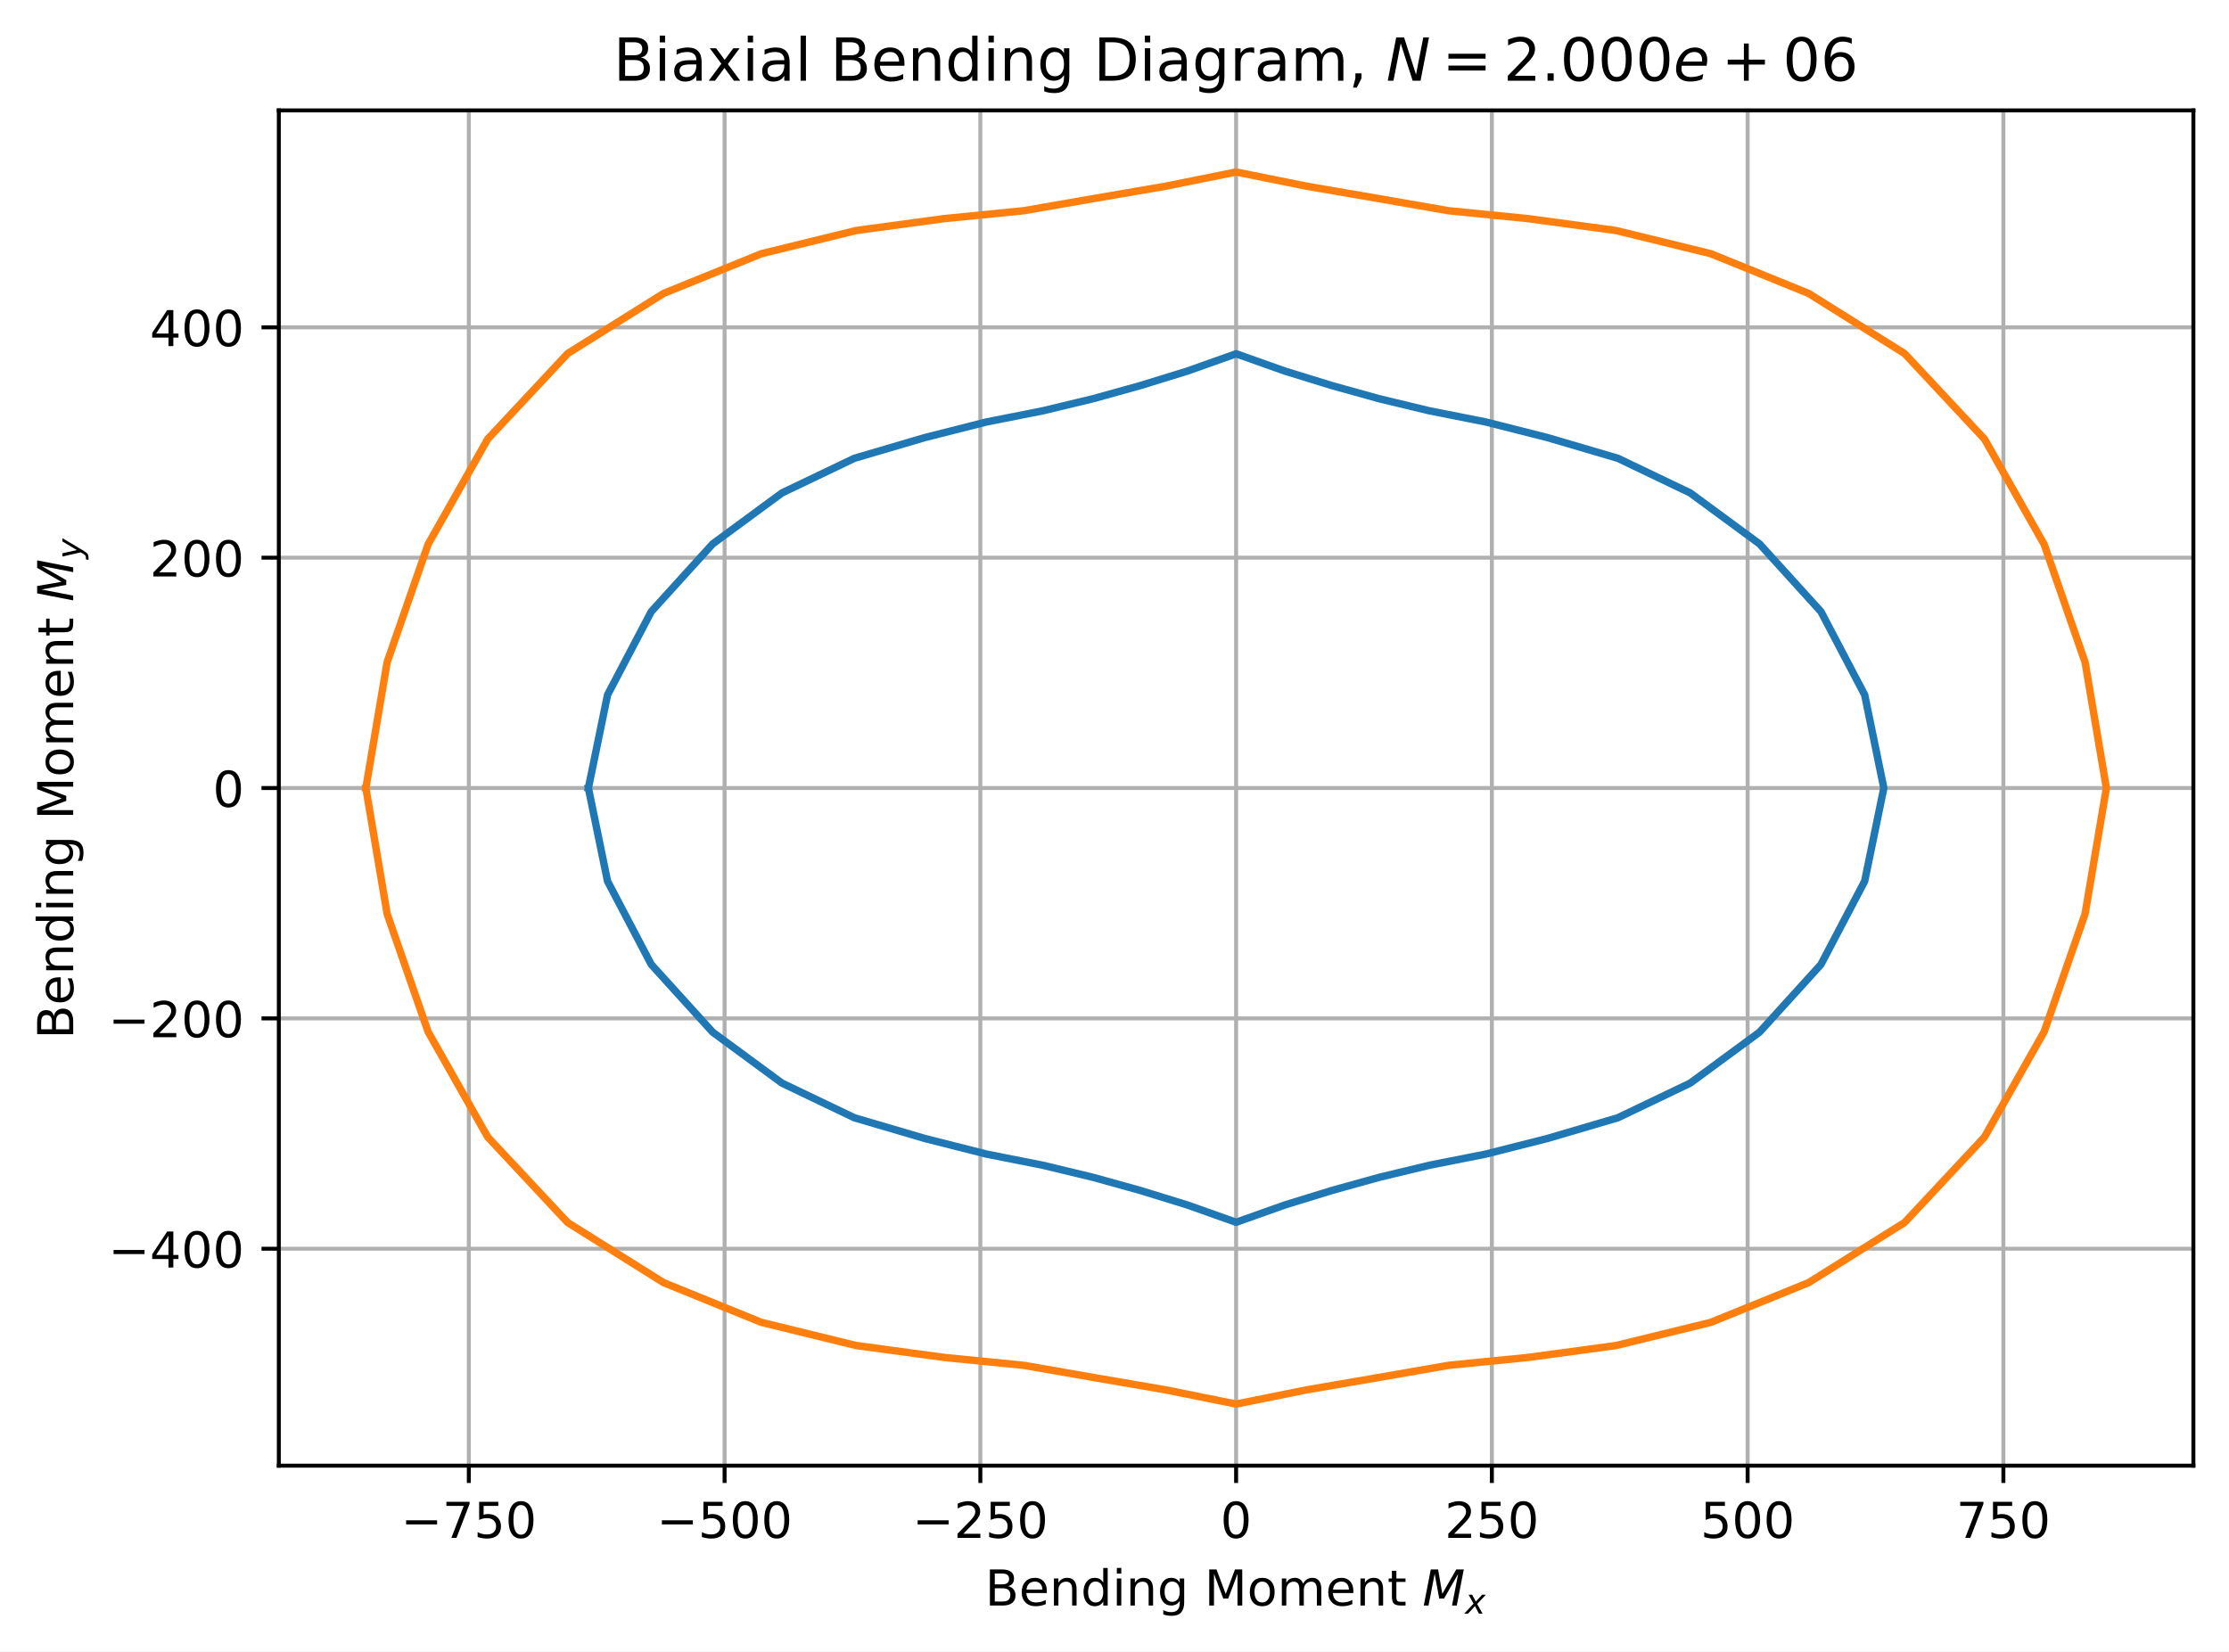
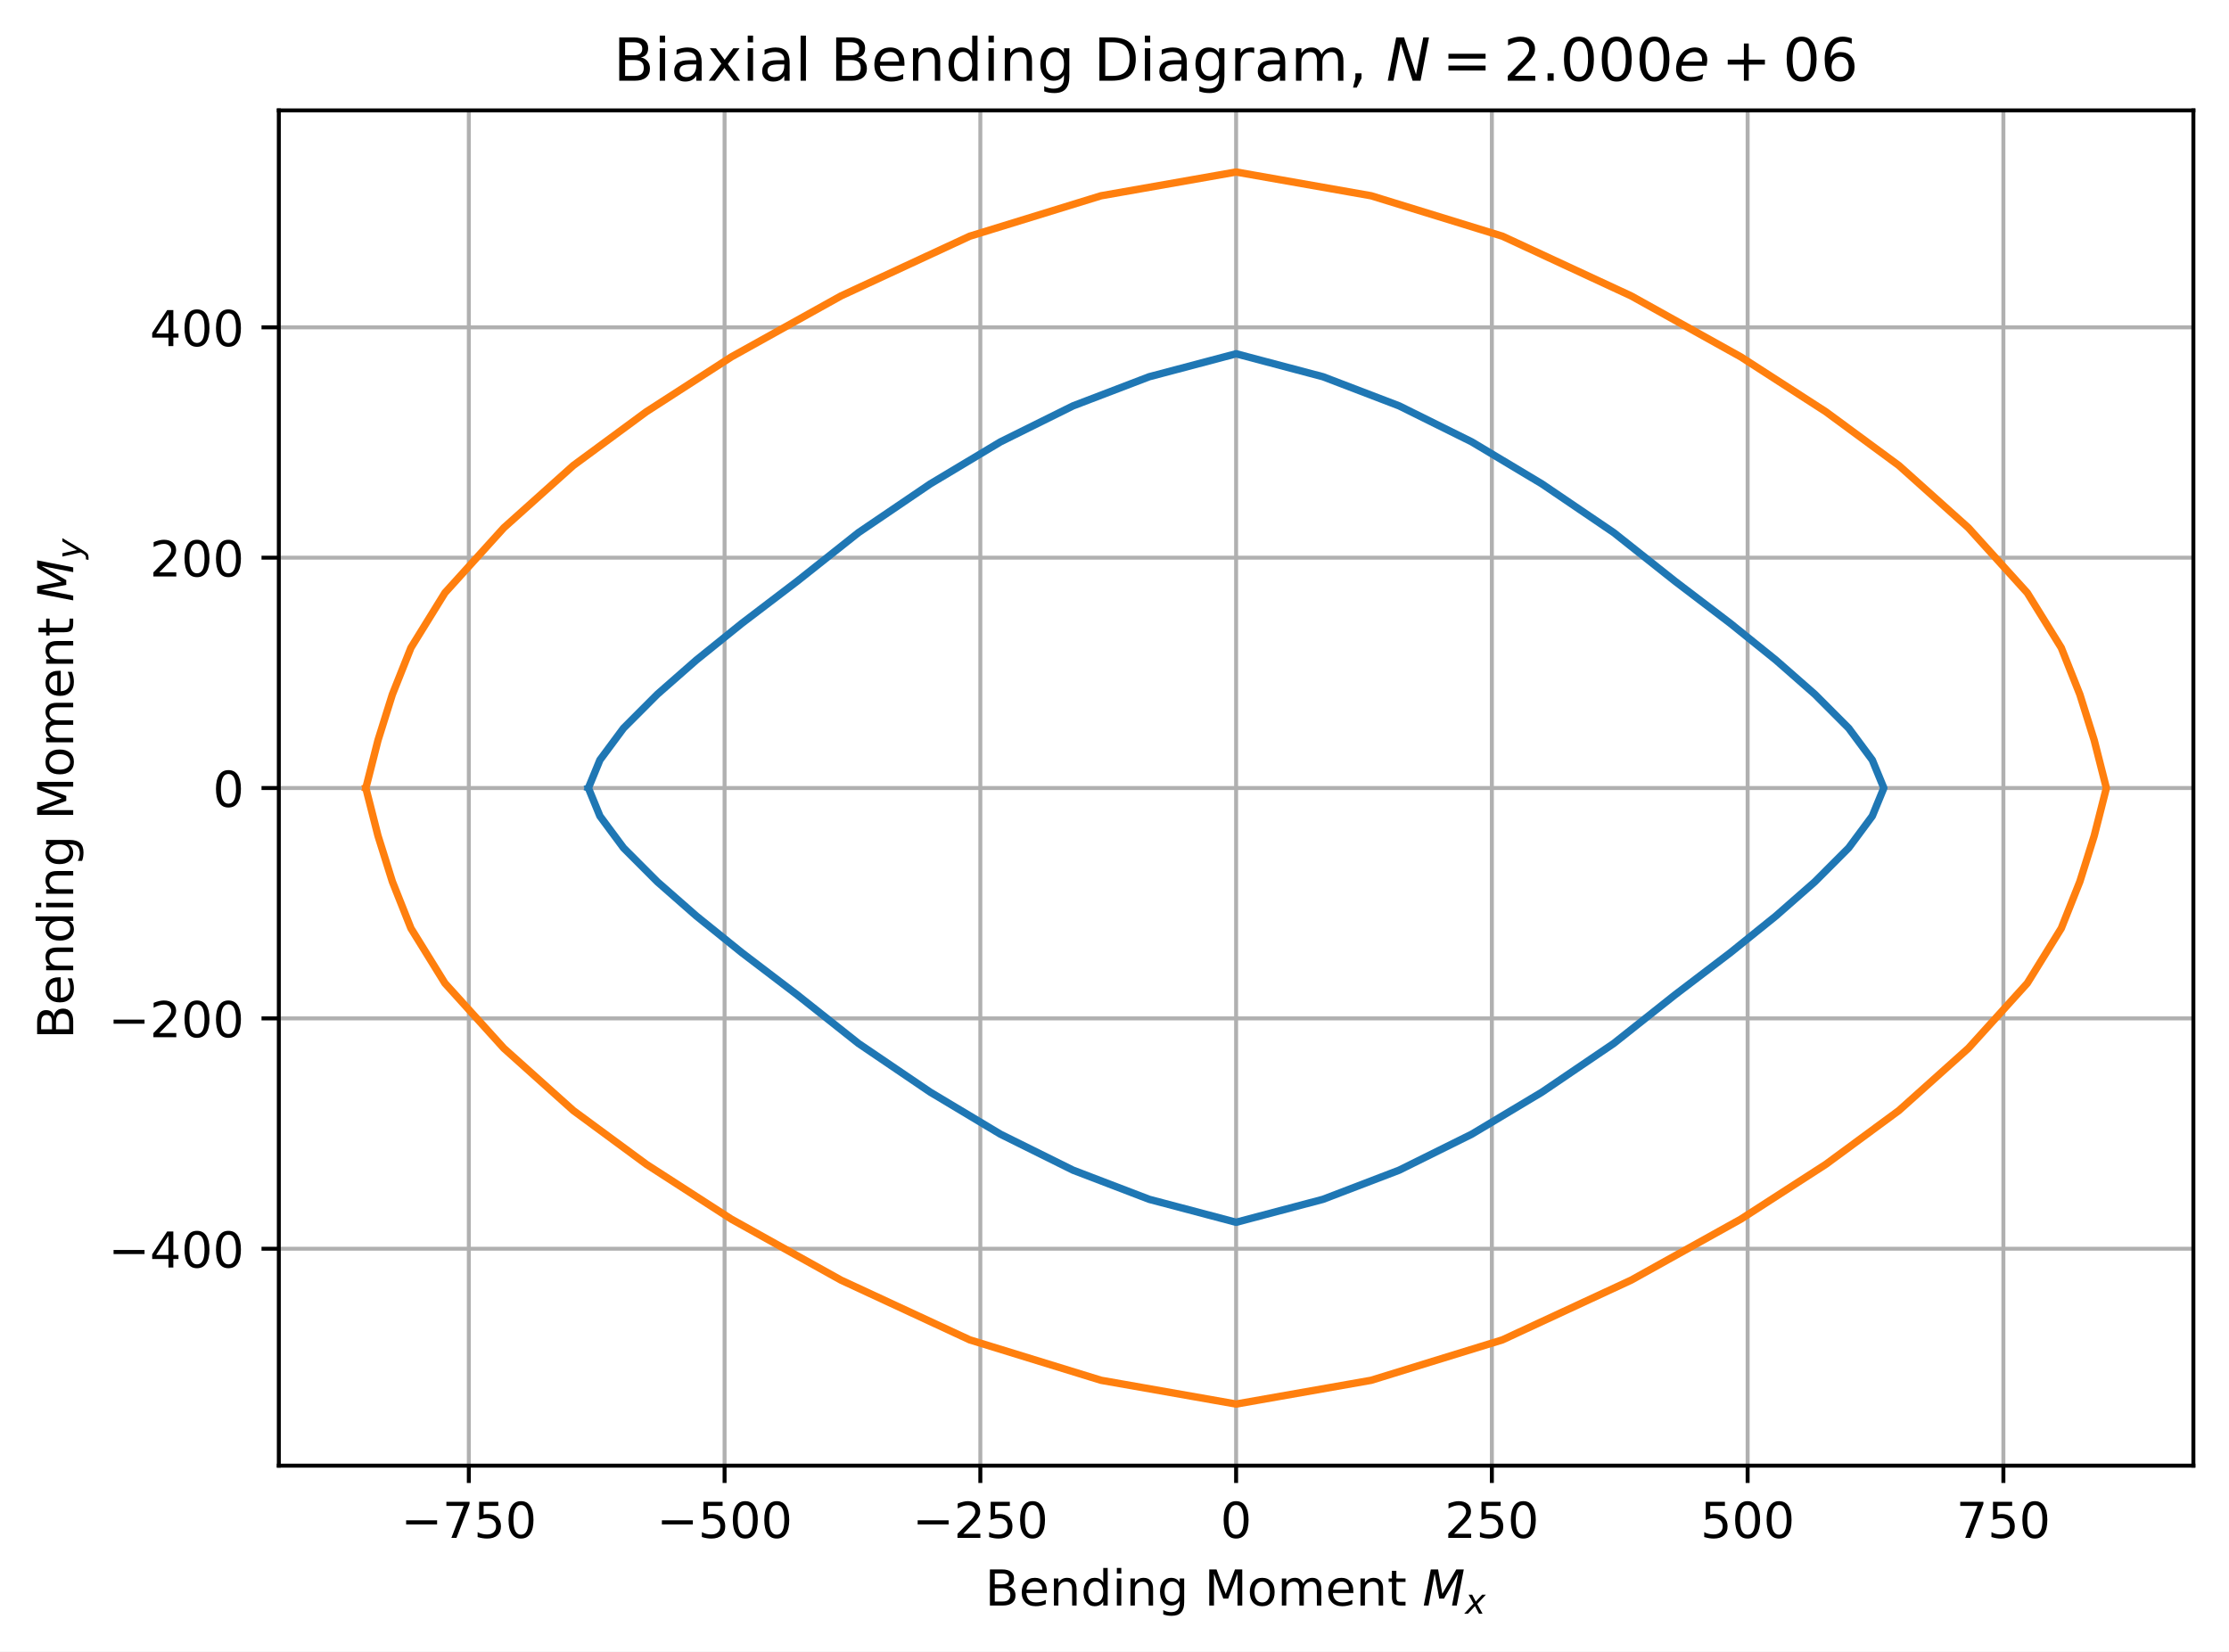
<svg xmlns="http://www.w3.org/2000/svg" xmlns:xlink="http://www.w3.org/1999/xlink" width="450.611pt" height="333.898pt" viewBox="0 0 450.611 333.898" version="1.1">
  <defs>
    <style type="text/css">*{stroke-linejoin: round; stroke-linecap: butt}</style>
  </defs>
  <g id="figure_1">
    <g id="patch_1">
      <path d="M 0 333.898  L 450.611 333.898  L 450.611 0  L 0 0  z " style="fill: #ffffff" />
    </g>
    <g id="axes_1">
      <g id="patch_2">
        <path d="M 56.367 296.32  L 443.411 296.32  L 443.411 22.32  L 56.367 22.32  z " style="fill: #ffffff" />
      </g>
      <g id="matplotlib.axis_1">
        <g id="xtick_1">
          <g id="line2d_1">
-             <path d="M 94.776 296.32  L 94.776 22.32  " clip-path="url(#p27b9309176)" style="fill: none; stroke: #b0b0b0; stroke-width: 0.8; stroke-linecap: square" />
+             <path d="M 94.776 296.32  L 94.776 22.32  " clip-path="url(#p3b7aed29aa)" style="fill: none; stroke: #b0b0b0; stroke-width: 0.8; stroke-linecap: square" />
          </g>
          <g id="line2d_2">
            <defs>
-               <path id="m9b955caa66" d="M 0 0  L 0 3.5  " style="stroke: #000000; stroke-width: 0.8" />
+               <path id="mdea1e6c29f" d="M 0 0  L 0 3.5  " style="stroke: #000000; stroke-width: 0.8" />
            </defs>
            <g>
-               <use xlink:href="#m9b955caa66" x="94.776" y="296.32" style="stroke: #000000; stroke-width: 0.8" />
+               <use xlink:href="#mdea1e6c29f" x="94.776" y="296.32" style="stroke: #000000; stroke-width: 0.8" />
            </g>
          </g>
          <g id="text_1">
            <g transform="translate(81.04254 310.9184)scale(0.1 -0.1)">
              <defs>
                <path id="DejaVuSans-2212" d="M 678 2272  L 4684 2272  L 4684 1741  L 678 1741  L 678 2272  z " transform="scale(0.015625)" />
                <path id="DejaVuSans-37" d="M 525 4666  L 3525 4666  L 3525 4397  L 1831 0  L 1172 0  L 2766 4134  L 525 4134  L 525 4666  z " transform="scale(0.015625)" />
                <path id="DejaVuSans-35" d="M 691 4666  L 3169 4666  L 3169 4134  L 1269 4134  L 1269 2991  Q 1406 3038 1543 3061  Q 1681 3084 1819 3084  Q 2600 3084 3056 2656  Q 3513 2228 3513 1497  Q 3513 744 3044 326  Q 2575 -91 1722 -91  Q 1428 -91 1123 -41  Q 819 9 494 109  L 494 744  Q 775 591 1075 516  Q 1375 441 1709 441  Q 2250 441 2565 725  Q 2881 1009 2881 1497  Q 2881 1984 2565 2268  Q 2250 2553 1709 2553  Q 1456 2553 1204 2497  Q 953 2441 691 2322  L 691 4666  z " transform="scale(0.015625)" />
                <path id="DejaVuSans-30" d="M 2034 4250  Q 1547 4250 1301 3770  Q 1056 3291 1056 2328  Q 1056 1369 1301 889  Q 1547 409 2034 409  Q 2525 409 2770 889  Q 3016 1369 3016 2328  Q 3016 3291 2770 3770  Q 2525 4250 2034 4250  z M 2034 4750  Q 2819 4750 3233 4129  Q 3647 3509 3647 2328  Q 3647 1150 3233 529  Q 2819 -91 2034 -91  Q 1250 -91 836 529  Q 422 1150 422 2328  Q 422 3509 836 4129  Q 1250 4750 2034 4750  z " transform="scale(0.015625)" />
              </defs>
              <use xlink:href="#DejaVuSans-2212" />
              <use xlink:href="#DejaVuSans-37" x="83.789" />
              <use xlink:href="#DejaVuSans-35" x="147.412" />
              <use xlink:href="#DejaVuSans-30" x="211.035" />
            </g>
          </g>
        </g>
        <g id="xtick_2">
          <g id="line2d_3">
-             <path d="M 146.48 296.32  L 146.48 22.32  " clip-path="url(#p27b9309176)" style="fill: none; stroke: #b0b0b0; stroke-width: 0.8; stroke-linecap: square" />
+             <path d="M 146.48 296.32  L 146.48 22.32  " clip-path="url(#p3b7aed29aa)" style="fill: none; stroke: #b0b0b0; stroke-width: 0.8; stroke-linecap: square" />
          </g>
          <g id="line2d_4">
            <g>
-               <use xlink:href="#m9b955caa66" x="146.48" y="296.32" style="stroke: #000000; stroke-width: 0.8" />
+               <use xlink:href="#mdea1e6c29f" x="146.48" y="296.32" style="stroke: #000000; stroke-width: 0.8" />
            </g>
          </g>
          <g id="text_2">
            <g transform="translate(132.7468 310.9184)scale(0.1 -0.1)">
              <use xlink:href="#DejaVuSans-2212" />
              <use xlink:href="#DejaVuSans-35" x="83.789" />
              <use xlink:href="#DejaVuSans-30" x="147.412" />
              <use xlink:href="#DejaVuSans-30" x="211.035" />
            </g>
          </g>
        </g>
        <g id="xtick_3">
          <g id="line2d_5">
-             <path d="M 198.185 296.32  L 198.185 22.32  " clip-path="url(#p27b9309176)" style="fill: none; stroke: #b0b0b0; stroke-width: 0.8; stroke-linecap: square" />
+             <path d="M 198.185 296.32  L 198.185 22.32  " clip-path="url(#p3b7aed29aa)" style="fill: none; stroke: #b0b0b0; stroke-width: 0.8; stroke-linecap: square" />
          </g>
          <g id="line2d_6">
            <g>
-               <use xlink:href="#m9b955caa66" x="198.185" y="296.32" style="stroke: #000000; stroke-width: 0.8" />
+               <use xlink:href="#mdea1e6c29f" x="198.185" y="296.32" style="stroke: #000000; stroke-width: 0.8" />
            </g>
          </g>
          <g id="text_3">
            <g transform="translate(184.4512 310.9184)scale(0.1 -0.1)">
              <defs>
                <path id="DejaVuSans-32" d="M 1228 531  L 3431 531  L 3431 0  L 469 0  L 469 531  Q 828 903 1448 1529  Q 2069 2156 2228 2338  Q 2531 2678 2651 2914  Q 2772 3150 2772 3378  Q 2772 3750 2511 3984  Q 2250 4219 1831 4219  Q 1534 4219 1204 4116  Q 875 4013 500 3803  L 500 4441  Q 881 4594 1212 4672  Q 1544 4750 1819 4750  Q 2544 4750 2975 4387  Q 3406 4025 3406 3419  Q 3406 3131 3298 2873  Q 3191 2616 2906 2266  Q 2828 2175 2409 1742  Q 1991 1309 1228 531  z " transform="scale(0.015625)" />
              </defs>
              <use xlink:href="#DejaVuSans-2212" />
              <use xlink:href="#DejaVuSans-32" x="83.789" />
              <use xlink:href="#DejaVuSans-35" x="147.412" />
              <use xlink:href="#DejaVuSans-30" x="211.035" />
            </g>
          </g>
        </g>
        <g id="xtick_4">
          <g id="line2d_7">
-             <path d="M 249.889 296.32  L 249.889 22.32  " clip-path="url(#p27b9309176)" style="fill: none; stroke: #b0b0b0; stroke-width: 0.8; stroke-linecap: square" />
+             <path d="M 249.889 296.32  L 249.889 22.32  " clip-path="url(#p3b7aed29aa)" style="fill: none; stroke: #b0b0b0; stroke-width: 0.8; stroke-linecap: square" />
          </g>
          <g id="line2d_8">
            <g>
-               <use xlink:href="#m9b955caa66" x="249.889" y="296.32" style="stroke: #000000; stroke-width: 0.8" />
+               <use xlink:href="#mdea1e6c29f" x="249.889" y="296.32" style="stroke: #000000; stroke-width: 0.8" />
            </g>
          </g>
          <g id="text_4">
            <g transform="translate(246.7078 310.9184)scale(0.1 -0.1)">
              <use xlink:href="#DejaVuSans-30" />
            </g>
          </g>
        </g>
        <g id="xtick_5">
          <g id="line2d_9">
-             <path d="M 301.593 296.32  L 301.593 22.32  " clip-path="url(#p27b9309176)" style="fill: none; stroke: #b0b0b0; stroke-width: 0.8; stroke-linecap: square" />
+             <path d="M 301.593 296.32  L 301.593 22.32  " clip-path="url(#p3b7aed29aa)" style="fill: none; stroke: #b0b0b0; stroke-width: 0.8; stroke-linecap: square" />
          </g>
          <g id="line2d_10">
            <g>
-               <use xlink:href="#m9b955caa66" x="301.593" y="296.32" style="stroke: #000000; stroke-width: 0.8" />
+               <use xlink:href="#mdea1e6c29f" x="301.593" y="296.32" style="stroke: #000000; stroke-width: 0.8" />
            </g>
          </g>
          <g id="text_5">
            <g transform="translate(292.0496 310.9184)scale(0.1 -0.1)">
              <use xlink:href="#DejaVuSans-32" />
              <use xlink:href="#DejaVuSans-35" x="63.623" />
              <use xlink:href="#DejaVuSans-30" x="127.246" />
            </g>
          </g>
        </g>
        <g id="xtick_6">
          <g id="line2d_11">
-             <path d="M 353.298 296.32  L 353.298 22.32  " clip-path="url(#p27b9309176)" style="fill: none; stroke: #b0b0b0; stroke-width: 0.8; stroke-linecap: square" />
+             <path d="M 353.298 296.32  L 353.298 22.32  " clip-path="url(#p3b7aed29aa)" style="fill: none; stroke: #b0b0b0; stroke-width: 0.8; stroke-linecap: square" />
          </g>
          <g id="line2d_12">
            <g>
-               <use xlink:href="#m9b955caa66" x="353.298" y="296.32" style="stroke: #000000; stroke-width: 0.8" />
+               <use xlink:href="#mdea1e6c29f" x="353.298" y="296.32" style="stroke: #000000; stroke-width: 0.8" />
            </g>
          </g>
          <g id="text_6">
            <g transform="translate(343.7539 310.9184)scale(0.1 -0.1)">
              <use xlink:href="#DejaVuSans-35" />
              <use xlink:href="#DejaVuSans-30" x="63.623" />
              <use xlink:href="#DejaVuSans-30" x="127.246" />
            </g>
          </g>
        </g>
        <g id="xtick_7">
          <g id="line2d_13">
-             <path d="M 405.002 296.32  L 405.002 22.32  " clip-path="url(#p27b9309176)" style="fill: none; stroke: #b0b0b0; stroke-width: 0.8; stroke-linecap: square" />
+             <path d="M 405.002 296.32  L 405.002 22.32  " clip-path="url(#p3b7aed29aa)" style="fill: none; stroke: #b0b0b0; stroke-width: 0.8; stroke-linecap: square" />
          </g>
          <g id="line2d_14">
            <g>
-               <use xlink:href="#m9b955caa66" x="405.002" y="296.32" style="stroke: #000000; stroke-width: 0.8" />
+               <use xlink:href="#mdea1e6c29f" x="405.002" y="296.32" style="stroke: #000000; stroke-width: 0.8" />
            </g>
          </g>
          <g id="text_7">
            <g transform="translate(395.4582 310.9184)scale(0.1 -0.1)">
              <use xlink:href="#DejaVuSans-37" />
              <use xlink:href="#DejaVuSans-35" x="63.623" />
              <use xlink:href="#DejaVuSans-30" x="127.246" />
            </g>
          </g>
        </g>
        <g id="text_8">
          <g transform="translate(199.1391 324.5981)scale(0.1 -0.1)">
            <defs>
              <path id="DejaVuSans-42" d="M 1259 2228  L 1259 519  L 2272 519  Q 2781 519 3026 730  Q 3272 941 3272 1375  Q 3272 1813 3026 2020  Q 2781 2228 2272 2228  L 1259 2228  z M 1259 4147  L 1259 2741  L 2194 2741  Q 2656 2741 2882 2914  Q 3109 3088 3109 3444  Q 3109 3797 2882 3972  Q 2656 4147 2194 4147  L 1259 4147  z M 628 4666  L 2241 4666  Q 2963 4666 3353 4366  Q 3744 4066 3744 3513  Q 3744 3084 3544 2831  Q 3344 2578 2956 2516  Q 3422 2416 3680 2098  Q 3938 1781 3938 1306  Q 3938 681 3513 340  Q 3088 0 2303 0  L 628 0  L 628 4666  z " transform="scale(0.015625)" />
              <path id="DejaVuSans-65" d="M 3597 1894  L 3597 1613  L 953 1613  Q 991 1019 1311 708  Q 1631 397 2203 397  Q 2534 397 2845 478  Q 3156 559 3463 722  L 3463 178  Q 3153 47 2828 -22  Q 2503 -91 2169 -91  Q 1331 -91 842 396  Q 353 884 353 1716  Q 353 2575 817 3079  Q 1281 3584 2069 3584  Q 2775 3584 3186 3129  Q 3597 2675 3597 1894  z M 3022 2063  Q 3016 2534 2758 2815  Q 2500 3097 2075 3097  Q 1594 3097 1305 2825  Q 1016 2553 972 2059  L 3022 2063  z " transform="scale(0.015625)" />
              <path id="DejaVuSans-6e" d="M 3513 2113  L 3513 0  L 2938 0  L 2938 2094  Q 2938 2591 2744 2837  Q 2550 3084 2163 3084  Q 1697 3084 1428 2787  Q 1159 2491 1159 1978  L 1159 0  L 581 0  L 581 3500  L 1159 3500  L 1159 2956  Q 1366 3272 1645 3428  Q 1925 3584 2291 3584  Q 2894 3584 3203 3211  Q 3513 2838 3513 2113  z " transform="scale(0.015625)" />
              <path id="DejaVuSans-64" d="M 2906 2969  L 2906 4863  L 3481 4863  L 3481 0  L 2906 0  L 2906 525  Q 2725 213 2448 61  Q 2172 -91 1784 -91  Q 1150 -91 751 415  Q 353 922 353 1747  Q 353 2572 751 3078  Q 1150 3584 1784 3584  Q 2172 3584 2448 3432  Q 2725 3281 2906 2969  z M 947 1747  Q 947 1113 1208 752  Q 1469 391 1925 391  Q 2381 391 2643 752  Q 2906 1113 2906 1747  Q 2906 2381 2643 2742  Q 2381 3103 1925 3103  Q 1469 3103 1208 2742  Q 947 2381 947 1747  z " transform="scale(0.015625)" />
              <path id="DejaVuSans-69" d="M 603 3500  L 1178 3500  L 1178 0  L 603 0  L 603 3500  z M 603 4863  L 1178 4863  L 1178 4134  L 603 4134  L 603 4863  z " transform="scale(0.015625)" />
              <path id="DejaVuSans-67" d="M 2906 1791  Q 2906 2416 2648 2759  Q 2391 3103 1925 3103  Q 1463 3103 1205 2759  Q 947 2416 947 1791  Q 947 1169 1205 825  Q 1463 481 1925 481  Q 2391 481 2648 825  Q 2906 1169 2906 1791  z M 3481 434  Q 3481 -459 3084 -895  Q 2688 -1331 1869 -1331  Q 1566 -1331 1297 -1286  Q 1028 -1241 775 -1147  L 775 -588  Q 1028 -725 1275 -790  Q 1522 -856 1778 -856  Q 2344 -856 2625 -561  Q 2906 -266 2906 331  L 2906 616  Q 2728 306 2450 153  Q 2172 0 1784 0  Q 1141 0 747 490  Q 353 981 353 1791  Q 353 2603 747 3093  Q 1141 3584 1784 3584  Q 2172 3584 2450 3431  Q 2728 3278 2906 2969  L 2906 3500  L 3481 3500  L 3481 434  z " transform="scale(0.015625)" />
              <path id="DejaVuSans-20" transform="scale(0.015625)" />
              <path id="DejaVuSans-4d" d="M 628 4666  L 1569 4666  L 2759 1491  L 3956 4666  L 4897 4666  L 4897 0  L 4281 0  L 4281 4097  L 3078 897  L 2444 897  L 1241 4097  L 1241 0  L 628 0  L 628 4666  z " transform="scale(0.015625)" />
              <path id="DejaVuSans-6f" d="M 1959 3097  Q 1497 3097 1228 2736  Q 959 2375 959 1747  Q 959 1119 1226 758  Q 1494 397 1959 397  Q 2419 397 2687 759  Q 2956 1122 2956 1747  Q 2956 2369 2687 2733  Q 2419 3097 1959 3097  z M 1959 3584  Q 2709 3584 3137 3096  Q 3566 2609 3566 1747  Q 3566 888 3137 398  Q 2709 -91 1959 -91  Q 1206 -91 779 398  Q 353 888 353 1747  Q 353 2609 779 3096  Q 1206 3584 1959 3584  z " transform="scale(0.015625)" />
              <path id="DejaVuSans-6d" d="M 3328 2828  Q 3544 3216 3844 3400  Q 4144 3584 4550 3584  Q 5097 3584 5394 3201  Q 5691 2819 5691 2113  L 5691 0  L 5113 0  L 5113 2094  Q 5113 2597 4934 2840  Q 4756 3084 4391 3084  Q 3944 3084 3684 2787  Q 3425 2491 3425 1978  L 3425 0  L 2847 0  L 2847 2094  Q 2847 2600 2669 2842  Q 2491 3084 2119 3084  Q 1678 3084 1418 2786  Q 1159 2488 1159 1978  L 1159 0  L 581 0  L 581 3500  L 1159 3500  L 1159 2956  Q 1356 3278 1631 3431  Q 1906 3584 2284 3584  Q 2666 3584 2933 3390  Q 3200 3197 3328 2828  z " transform="scale(0.015625)" />
              <path id="DejaVuSans-74" d="M 1172 4494  L 1172 3500  L 2356 3500  L 2356 3053  L 1172 3053  L 1172 1153  Q 1172 725 1289 603  Q 1406 481 1766 481  L 2356 481  L 2356 0  L 1766 0  Q 1100 0 847 248  Q 594 497 594 1153  L 594 3053  L 172 3053  L 172 3500  L 594 3500  L 594 4494  L 1172 4494  z " transform="scale(0.015625)" />
              <path id="DejaVuSans-Oblique-4d" d="M 1081 4666  L 2028 4666  L 2572 1522  L 4378 4666  L 5350 4666  L 4441 0  L 3828 0  L 4622 4091  L 2791 897  L 2175 897  L 1581 4103  L 788 0  L 172 0  L 1081 4666  z " transform="scale(0.015625)" />
              <path id="DejaVuSans-Oblique-78" d="M 3841 3500  L 2234 1784  L 3219 0  L 2559 0  L 1819 1388  L 531 0  L -166 0  L 1556 1844  L 641 3500  L 1300 3500  L 1972 2234  L 3144 3500  L 3841 3500  z " transform="scale(0.015625)" />
            </defs>
            <use xlink:href="#DejaVuSans-42" transform="translate(0 0.015625)" />
            <use xlink:href="#DejaVuSans-65" transform="translate(68.60352 0.015625)" />
            <use xlink:href="#DejaVuSans-6e" transform="translate(130.127 0.015625)" />
            <use xlink:href="#DejaVuSans-64" transform="translate(193.5059 0.015625)" />
            <use xlink:href="#DejaVuSans-69" transform="translate(256.9824 0.015625)" />
            <use xlink:href="#DejaVuSans-6e" transform="translate(284.7656 0.015625)" />
            <use xlink:href="#DejaVuSans-67" transform="translate(348.1445 0.015625)" />
            <use xlink:href="#DejaVuSans-20" transform="translate(411.6211 0.015625)" />
            <use xlink:href="#DejaVuSans-4d" transform="translate(443.4082 0.015625)" />
            <use xlink:href="#DejaVuSans-6f" transform="translate(529.6875 0.015625)" />
            <use xlink:href="#DejaVuSans-6d" transform="translate(590.8691 0.015625)" />
            <use xlink:href="#DejaVuSans-65" transform="translate(688.2812 0.015625)" />
            <use xlink:href="#DejaVuSans-6e" transform="translate(749.8047 0.015625)" />
            <use xlink:href="#DejaVuSans-74" transform="translate(813.1836 0.015625)" />
            <use xlink:href="#DejaVuSans-20" transform="translate(852.3926 0.015625)" />
            <use xlink:href="#DejaVuSans-Oblique-4d" transform="translate(884.1797 0.015625)" />
            <use xlink:href="#DejaVuSans-Oblique-78" transform="translate(970.459 -16.39062)scale(0.7)" />
          </g>
        </g>
      </g>
      <g id="matplotlib.axis_2">
        <g id="ytick_1">
          <g id="line2d_15">
-             <path d="M 56.367 252.463  L 443.411 252.463  " clip-path="url(#p27b9309176)" style="fill: none; stroke: #b0b0b0; stroke-width: 0.8; stroke-linecap: square" />
+             <path d="M 56.367 252.463  L 443.411 252.463  " clip-path="url(#p3b7aed29aa)" style="fill: none; stroke: #b0b0b0; stroke-width: 0.8; stroke-linecap: square" />
          </g>
          <g id="line2d_16">
            <defs>
-               <path id="maf7fbd35af" d="M 0 0  L -3.5 0  " style="stroke: #000000; stroke-width: 0.8" />
+               <path id="m1375f8102a" d="M 0 0  L -3.5 0  " style="stroke: #000000; stroke-width: 0.8" />
            </defs>
            <g>
-               <use xlink:href="#maf7fbd35af" x="56.367" y="252.463" style="stroke: #000000; stroke-width: 0.8" />
+               <use xlink:href="#m1375f8102a" x="56.367" y="252.463" style="stroke: #000000; stroke-width: 0.8" />
            </g>
          </g>
          <g id="text_9">
            <g transform="translate(21.9 256.2626)scale(0.1 -0.1)">
              <defs>
                <path id="DejaVuSans-34" d="M 2419 4116  L 825 1625  L 2419 1625  L 2419 4116  z M 2253 4666  L 3047 4666  L 3047 1625  L 3713 1625  L 3713 1100  L 3047 1100  L 3047 0  L 2419 0  L 2419 1100  L 313 1100  L 313 1709  L 2253 4666  z " transform="scale(0.015625)" />
              </defs>
              <use xlink:href="#DejaVuSans-2212" />
              <use xlink:href="#DejaVuSans-34" x="83.789" />
              <use xlink:href="#DejaVuSans-30" x="147.412" />
              <use xlink:href="#DejaVuSans-30" x="211.035" />
            </g>
          </g>
        </g>
        <g id="ytick_2">
          <g id="line2d_17">
-             <path d="M 56.367 205.892  L 443.411 205.892  " clip-path="url(#p27b9309176)" style="fill: none; stroke: #b0b0b0; stroke-width: 0.8; stroke-linecap: square" />
+             <path d="M 56.367 205.892  L 443.411 205.892  " clip-path="url(#p3b7aed29aa)" style="fill: none; stroke: #b0b0b0; stroke-width: 0.8; stroke-linecap: square" />
          </g>
          <g id="line2d_18">
            <g>
-               <use xlink:href="#maf7fbd35af" x="56.367" y="205.892" style="stroke: #000000; stroke-width: 0.8" />
+               <use xlink:href="#m1375f8102a" x="56.367" y="205.892" style="stroke: #000000; stroke-width: 0.8" />
            </g>
          </g>
          <g id="text_10">
            <g transform="translate(21.9 209.6909)scale(0.1 -0.1)">
              <use xlink:href="#DejaVuSans-2212" />
              <use xlink:href="#DejaVuSans-32" x="83.789" />
              <use xlink:href="#DejaVuSans-30" x="147.412" />
              <use xlink:href="#DejaVuSans-30" x="211.035" />
            </g>
          </g>
        </g>
        <g id="ytick_3">
          <g id="line2d_19">
-             <path d="M 56.367 159.32  L 443.411 159.32  " clip-path="url(#p27b9309176)" style="fill: none; stroke: #b0b0b0; stroke-width: 0.8; stroke-linecap: square" />
+             <path d="M 56.367 159.32  L 443.411 159.32  " clip-path="url(#p3b7aed29aa)" style="fill: none; stroke: #b0b0b0; stroke-width: 0.8; stroke-linecap: square" />
          </g>
          <g id="line2d_20">
            <g>
-               <use xlink:href="#maf7fbd35af" x="56.367" y="159.32" style="stroke: #000000; stroke-width: 0.8" />
+               <use xlink:href="#m1375f8102a" x="56.367" y="159.32" style="stroke: #000000; stroke-width: 0.8" />
            </g>
          </g>
          <g id="text_11">
            <g transform="translate(43.00469 163.1192)scale(0.1 -0.1)">
              <use xlink:href="#DejaVuSans-30" />
            </g>
          </g>
        </g>
        <g id="ytick_4">
          <g id="line2d_21">
-             <path d="M 56.367 112.748  L 443.411 112.748  " clip-path="url(#p27b9309176)" style="fill: none; stroke: #b0b0b0; stroke-width: 0.8; stroke-linecap: square" />
+             <path d="M 56.367 112.748  L 443.411 112.748  " clip-path="url(#p3b7aed29aa)" style="fill: none; stroke: #b0b0b0; stroke-width: 0.8; stroke-linecap: square" />
          </g>
          <g id="line2d_22">
            <g>
-               <use xlink:href="#maf7fbd35af" x="56.367" y="112.748" style="stroke: #000000; stroke-width: 0.8" />
+               <use xlink:href="#m1375f8102a" x="56.367" y="112.748" style="stroke: #000000; stroke-width: 0.8" />
            </g>
          </g>
          <g id="text_12">
            <g transform="translate(30.27969 116.5475)scale(0.1 -0.1)">
              <use xlink:href="#DejaVuSans-32" />
              <use xlink:href="#DejaVuSans-30" x="63.623" />
              <use xlink:href="#DejaVuSans-30" x="127.246" />
            </g>
          </g>
        </g>
        <g id="ytick_5">
          <g id="line2d_23">
-             <path d="M 56.367 66.177  L 443.411 66.177  " clip-path="url(#p27b9309176)" style="fill: none; stroke: #b0b0b0; stroke-width: 0.8; stroke-linecap: square" />
+             <path d="M 56.367 66.177  L 443.411 66.177  " clip-path="url(#p3b7aed29aa)" style="fill: none; stroke: #b0b0b0; stroke-width: 0.8; stroke-linecap: square" />
          </g>
          <g id="line2d_24">
            <g>
-               <use xlink:href="#maf7fbd35af" x="56.367" y="66.177" style="stroke: #000000; stroke-width: 0.8" />
+               <use xlink:href="#m1375f8102a" x="56.367" y="66.177" style="stroke: #000000; stroke-width: 0.8" />
            </g>
          </g>
          <g id="text_13">
            <g transform="translate(30.27969 69.97582)scale(0.1 -0.1)">
              <use xlink:href="#DejaVuSans-34" />
              <use xlink:href="#DejaVuSans-30" x="63.623" />
              <use xlink:href="#DejaVuSans-30" x="127.246" />
            </g>
          </g>
        </g>
        <g id="text_14">
          <g transform="translate(14.8 210.07)rotate(-90)scale(0.1 -0.1)">
            <defs>
              <path id="DejaVuSans-Oblique-79" d="M 1588 -325  Q 1188 -997 936 -1164  Q 684 -1331 294 -1331  L -159 -1331  L -63 -850  L 269 -850  Q 509 -850 678 -719  Q 847 -588 1056 -206  L 1234 128  L 459 3500  L 1069 3500  L 1650 819  L 3256 3500  L 3859 3500  L 1588 -325  z " transform="scale(0.015625)" />
            </defs>
            <use xlink:href="#DejaVuSans-42" transform="translate(0 0.015625)" />
            <use xlink:href="#DejaVuSans-65" transform="translate(68.60352 0.015625)" />
            <use xlink:href="#DejaVuSans-6e" transform="translate(130.127 0.015625)" />
            <use xlink:href="#DejaVuSans-64" transform="translate(193.5059 0.015625)" />
            <use xlink:href="#DejaVuSans-69" transform="translate(256.9824 0.015625)" />
            <use xlink:href="#DejaVuSans-6e" transform="translate(284.7656 0.015625)" />
            <use xlink:href="#DejaVuSans-67" transform="translate(348.1445 0.015625)" />
            <use xlink:href="#DejaVuSans-20" transform="translate(411.6211 0.015625)" />
            <use xlink:href="#DejaVuSans-4d" transform="translate(443.4082 0.015625)" />
            <use xlink:href="#DejaVuSans-6f" transform="translate(529.6875 0.015625)" />
            <use xlink:href="#DejaVuSans-6d" transform="translate(590.8691 0.015625)" />
            <use xlink:href="#DejaVuSans-65" transform="translate(688.2812 0.015625)" />
            <use xlink:href="#DejaVuSans-6e" transform="translate(749.8047 0.015625)" />
            <use xlink:href="#DejaVuSans-74" transform="translate(813.1836 0.015625)" />
            <use xlink:href="#DejaVuSans-20" transform="translate(852.3926 0.015625)" />
            <use xlink:href="#DejaVuSans-Oblique-4d" transform="translate(884.1797 0.015625)" />
            <use xlink:href="#DejaVuSans-Oblique-79" transform="translate(970.459 -16.39062)scale(0.7)" />
          </g>
        </g>
      </g>
      <g id="line2d_25">
-         <path d="M 118.948 159.32  L 122.82 140.485  L 131.657 123.651  L 144.069 109.969  L 158.099 99.652  L 172.723 92.653  L 186.959 88.467  L 199.447 85.305  L 210.785 83.061  L 220.936 80.621  L 230.526 77.956  L 240.032 75.024  L 249.889 71.524  L 259.746 75.024  L 269.252 77.956  L 278.842 80.621  L 288.993 83.061  L 300.331 85.305  L 312.819 88.467  L 327.055 92.653  L 341.679 99.652  L 355.709 109.969  L 368.121 123.651  L 376.959 140.485  L 380.83 159.32  L 376.959 178.155  L 368.121 194.989  L 355.709 208.671  L 341.679 218.988  L 327.055 225.987  L 312.819 230.173  L 300.331 233.335  L 288.993 235.579  L 278.842 238.019  L 269.252 240.684  L 259.746 243.616  L 249.889 247.116  L 240.032 243.616  L 230.526 240.684  L 220.936 238.019  L 210.785 235.579  L 199.447 233.335  L 186.959 230.173  L 172.723 225.987  L 158.099 218.988  L 144.069 208.671  L 131.657 194.989  L 122.82 178.155  L 118.948 159.32  " clip-path="url(#p27b9309176)" style="fill: none; stroke: #1f77b4; stroke-width: 1.5; stroke-linecap: square" />
+         <path d="M 118.948 159.32  L 121.28 153.649  L 126.048 147.221  L 132.885 140.37  L 140.765 133.455  L 149.98 126.024  L 161.175 117.498  L 173.548 107.68  L 188.065 97.831  L 202.257 89.332  L 216.925 82.06  L 232.324 76.167  L 249.889 71.524  L 267.454 76.167  L 282.853 82.06  L 297.521 89.332  L 311.713 97.831  L 326.23 107.68  L 338.603 117.498  L 349.798 126.024  L 359.013 133.455  L 366.893 140.37  L 373.73 147.221  L 378.498 153.649  L 380.83 159.32  L 378.498 164.991  L 373.73 171.419  L 366.893 178.27  L 359.013 185.185  L 349.798 192.616  L 338.603 201.142  L 326.23 210.96  L 311.713 220.809  L 297.521 229.308  L 282.853 236.58  L 267.454 242.473  L 249.889 247.116  L 232.324 242.473  L 216.925 236.58  L 202.257 229.308  L 188.065 220.809  L 173.548 210.96  L 161.175 201.142  L 149.98 192.616  L 140.765 185.185  L 132.885 178.27  L 126.048 171.419  L 121.28 164.991  L 118.948 159.32  " clip-path="url(#p3b7aed29aa)" style="fill: none; stroke: #1f77b4; stroke-width: 1.5; stroke-linecap: square" />
      </g>
      <g id="line2d_26">
-         <path d="M 73.96 159.32  L 78.26 133.88  L 86.543 110.041  L 98.598 88.763  L 114.754 71.476  L 134.146 59.324  L 153.938 51.287  L 173.074 46.608  L 190.859 44.202  L 206.951 42.605  L 221.51 40.072  L 235.661 37.642  L 249.889 34.775  L 264.117 37.642  L 278.268 40.072  L 292.827 42.605  L 308.92 44.202  L 326.704 46.608  L 345.84 51.287  L 365.632 59.324  L 385.024 71.476  L 401.18 88.763  L 413.235 110.041  L 421.518 133.88  L 425.818 159.32  L 421.518 184.76  L 413.235 208.599  L 401.18 229.877  L 385.024 247.164  L 365.632 259.316  L 345.84 267.353  L 326.704 272.032  L 308.92 274.438  L 292.827 276.035  L 278.268 278.568  L 264.117 280.998  L 249.889 283.865  L 235.661 280.998  L 221.51 278.568  L 206.951 276.035  L 190.859 274.438  L 173.074 272.032  L 153.938 267.353  L 134.146 259.316  L 114.754 247.164  L 98.598 229.877  L 86.543 208.599  L 78.26 184.76  L 73.96 159.32  " clip-path="url(#p27b9309176)" style="fill: none; stroke: #ff7f0e; stroke-width: 1.5; stroke-linecap: square" />
+         <path d="M 73.96 159.32  L 76.415 149.661  L 79.316 140.412  L 83.075 130.958  L 89.948 119.852  L 101.857 106.702  L 115.892 94.123  L 130.674 83.24  L 147.849 72.16  L 170.014 59.831  L 196.046 47.754  L 222.591 39.58  L 249.889 34.775  L 277.188 39.58  L 303.732 47.754  L 329.764 59.831  L 351.929 72.16  L 369.104 83.24  L 383.886 94.123  L 397.921 106.702  L 409.83 119.852  L 416.703 130.958  L 420.463 140.412  L 423.363 149.661  L 425.818 159.32  L 423.363 168.979  L 420.463 178.228  L 416.703 187.682  L 409.83 198.788  L 397.921 211.938  L 383.886 224.517  L 369.104 235.4  L 351.929 246.48  L 329.764 258.809  L 303.732 270.886  L 277.188 279.06  L 249.889 283.865  L 222.591 279.06  L 196.046 270.886  L 170.014 258.809  L 147.849 246.48  L 130.674 235.4  L 115.892 224.517  L 101.857 211.938  L 89.948 198.788  L 83.075 187.682  L 79.316 178.228  L 76.415 168.979  L 73.96 159.32  " clip-path="url(#p3b7aed29aa)" style="fill: none; stroke: #ff7f0e; stroke-width: 1.5; stroke-linecap: square" />
      </g>
      <g id="patch_3">
        <path d="M 56.367 296.32  L 56.367 22.32  " style="fill: none; stroke: #000000; stroke-width: 0.8; stroke-linejoin: miter; stroke-linecap: square" />
      </g>
      <g id="patch_4">
        <path d="M 443.411 296.32  L 443.411 22.32  " style="fill: none; stroke: #000000; stroke-width: 0.8; stroke-linejoin: miter; stroke-linecap: square" />
      </g>
      <g id="patch_5">
        <path d="M 56.367 296.32  L 443.411 296.32  " style="fill: none; stroke: #000000; stroke-width: 0.8; stroke-linejoin: miter; stroke-linecap: square" />
      </g>
      <g id="patch_6">
        <path d="M 56.367 22.32  L 443.411 22.32  " style="fill: none; stroke: #000000; stroke-width: 0.8; stroke-linejoin: miter; stroke-linecap: square" />
      </g>
      <g id="text_15">
        <g transform="translate(124.0091 16.32)scale(0.12 -0.12)">
          <defs>
            <path id="DejaVuSans-61" d="M 2194 1759  Q 1497 1759 1228 1600  Q 959 1441 959 1056  Q 959 750 1161 570  Q 1363 391 1709 391  Q 2188 391 2477 730  Q 2766 1069 2766 1631  L 2766 1759  L 2194 1759  z M 3341 1997  L 3341 0  L 2766 0  L 2766 531  Q 2569 213 2275 61  Q 1981 -91 1556 -91  Q 1019 -91 701 211  Q 384 513 384 1019  Q 384 1609 779 1909  Q 1175 2209 1959 2209  L 2766 2209  L 2766 2266  Q 2766 2663 2505 2880  Q 2244 3097 1772 3097  Q 1472 3097 1187 3025  Q 903 2953 641 2809  L 641 3341  Q 956 3463 1253 3523  Q 1550 3584 1831 3584  Q 2591 3584 2966 3190  Q 3341 2797 3341 1997  z " transform="scale(0.015625)" />
            <path id="DejaVuSans-78" d="M 3513 3500  L 2247 1797  L 3578 0  L 2900 0  L 1881 1375  L 863 0  L 184 0  L 1544 1831  L 300 3500  L 978 3500  L 1906 2253  L 2834 3500  L 3513 3500  z " transform="scale(0.015625)" />
            <path id="DejaVuSans-6c" d="M 603 4863  L 1178 4863  L 1178 0  L 603 0  L 603 4863  z " transform="scale(0.015625)" />
            <path id="DejaVuSans-44" d="M 1259 4147  L 1259 519  L 2022 519  Q 2988 519 3436 956  Q 3884 1394 3884 2338  Q 3884 3275 3436 3711  Q 2988 4147 2022 4147  L 1259 4147  z M 628 4666  L 1925 4666  Q 3281 4666 3915 4102  Q 4550 3538 4550 2338  Q 4550 1131 3912 565  Q 3275 0 1925 0  L 628 0  L 628 4666  z " transform="scale(0.015625)" />
            <path id="DejaVuSans-72" d="M 2631 2963  Q 2534 3019 2420 3045  Q 2306 3072 2169 3072  Q 1681 3072 1420 2755  Q 1159 2438 1159 1844  L 1159 0  L 581 0  L 581 3500  L 1159 3500  L 1159 2956  Q 1341 3275 1631 3429  Q 1922 3584 2338 3584  Q 2397 3584 2469 3576  Q 2541 3569 2628 3553  L 2631 2963  z " transform="scale(0.015625)" />
            <path id="DejaVuSans-2c" d="M 750 794  L 1409 794  L 1409 256  L 897 -744  L 494 -744  L 750 256  L 750 794  z " transform="scale(0.015625)" />
            <path id="DejaVuSans-Oblique-4e" d="M 1081 4666  L 1931 4666  L 3219 666  L 4000 4666  L 4616 4666  L 3706 0  L 2853 0  L 1569 4025  L 788 0  L 172 0  L 1081 4666  z " transform="scale(0.015625)" />
            <path id="DejaVuSans-3d" d="M 678 2906  L 4684 2906  L 4684 2381  L 678 2381  L 678 2906  z M 678 1631  L 4684 1631  L 4684 1100  L 678 1100  L 678 1631  z " transform="scale(0.015625)" />
            <path id="DejaVuSans-2e" d="M 684 794  L 1344 794  L 1344 0  L 684 0  L 684 794  z " transform="scale(0.015625)" />
            <path id="DejaVuSans-Oblique-65" d="M 3078 2063  Q 3088 2113 3092 2166  Q 3097 2219 3097 2272  Q 3097 2653 2873 2875  Q 2650 3097 2266 3097  Q 1838 3097 1509 2826  Q 1181 2556 1013 2059  L 3078 2063  z M 3578 1613  L 903 1613  Q 884 1494 878 1425  Q 872 1356 872 1306  Q 872 872 1139 634  Q 1406 397 1894 397  Q 2269 397 2603 481  Q 2938 566 3225 728  L 3116 159  Q 2806 34 2476 -28  Q 2147 -91 1806 -91  Q 1078 -91 686 257  Q 294 606 294 1247  Q 294 1794 489 2264  Q 684 2734 1063 3103  Q 1306 3334 1642 3459  Q 1978 3584 2356 3584  Q 2950 3584 3301 3228  Q 3653 2872 3653 2272  Q 3653 2128 3634 1964  Q 3616 1800 3578 1613  z " transform="scale(0.015625)" />
            <path id="DejaVuSans-2b" d="M 2944 4013  L 2944 2272  L 4684 2272  L 4684 1741  L 2944 1741  L 2944 0  L 2419 0  L 2419 1741  L 678 1741  L 678 2272  L 2419 2272  L 2419 4013  L 2944 4013  z " transform="scale(0.015625)" />
            <path id="DejaVuSans-36" d="M 2113 2584  Q 1688 2584 1439 2293  Q 1191 2003 1191 1497  Q 1191 994 1439 701  Q 1688 409 2113 409  Q 2538 409 2786 701  Q 3034 994 3034 1497  Q 3034 2003 2786 2293  Q 2538 2584 2113 2584  z M 3366 4563  L 3366 3988  Q 3128 4100 2886 4159  Q 2644 4219 2406 4219  Q 1781 4219 1451 3797  Q 1122 3375 1075 2522  Q 1259 2794 1537 2939  Q 1816 3084 2150 3084  Q 2853 3084 3261 2657  Q 3669 2231 3669 1497  Q 3669 778 3244 343  Q 2819 -91 2113 -91  Q 1303 -91 875 529  Q 447 1150 447 2328  Q 447 3434 972 4092  Q 1497 4750 2381 4750  Q 2619 4750 2861 4703  Q 3103 4656 3366 4563  z " transform="scale(0.015625)" />
          </defs>
          <use xlink:href="#DejaVuSans-42" transform="translate(0 0.015625)" />
          <use xlink:href="#DejaVuSans-69" transform="translate(68.60352 0.015625)" />
          <use xlink:href="#DejaVuSans-61" transform="translate(96.38672 0.015625)" />
          <use xlink:href="#DejaVuSans-78" transform="translate(157.666 0.015625)" />
          <use xlink:href="#DejaVuSans-69" transform="translate(216.8457 0.015625)" />
          <use xlink:href="#DejaVuSans-61" transform="translate(244.6289 0.015625)" />
          <use xlink:href="#DejaVuSans-6c" transform="translate(305.9082 0.015625)" />
          <use xlink:href="#DejaVuSans-20" transform="translate(333.6914 0.015625)" />
          <use xlink:href="#DejaVuSans-42" transform="translate(365.4785 0.015625)" />
          <use xlink:href="#DejaVuSans-65" transform="translate(434.082 0.015625)" />
          <use xlink:href="#DejaVuSans-6e" transform="translate(495.6055 0.015625)" />
          <use xlink:href="#DejaVuSans-64" transform="translate(558.9844 0.015625)" />
          <use xlink:href="#DejaVuSans-69" transform="translate(622.4609 0.015625)" />
          <use xlink:href="#DejaVuSans-6e" transform="translate(650.2441 0.015625)" />
          <use xlink:href="#DejaVuSans-67" transform="translate(713.623 0.015625)" />
          <use xlink:href="#DejaVuSans-20" transform="translate(777.0996 0.015625)" />
          <use xlink:href="#DejaVuSans-44" transform="translate(808.8867 0.015625)" />
          <use xlink:href="#DejaVuSans-69" transform="translate(885.8887 0.015625)" />
          <use xlink:href="#DejaVuSans-61" transform="translate(913.6719 0.015625)" />
          <use xlink:href="#DejaVuSans-67" transform="translate(974.9512 0.015625)" />
          <use xlink:href="#DejaVuSans-72" transform="translate(1038.428 0.015625)" />
          <use xlink:href="#DejaVuSans-61" transform="translate(1079.541 0.015625)" />
          <use xlink:href="#DejaVuSans-6d" transform="translate(1140.82 0.015625)" />
          <use xlink:href="#DejaVuSans-2c" transform="translate(1238.232 0.015625)" />
          <use xlink:href="#DejaVuSans-20" transform="translate(1270.02 0.015625)" />
          <use xlink:href="#DejaVuSans-Oblique-4e" transform="translate(1301.807 0.015625)" />
          <use xlink:href="#DejaVuSans-3d" transform="translate(1396.094 0.015625)" />
          <use xlink:href="#DejaVuSans-32" transform="translate(1499.365 0.015625)" />
          <use xlink:href="#DejaVuSans-2e" transform="translate(1562.988 0.015625)" />
          <use xlink:href="#DejaVuSans-30" transform="translate(1594.775 0.015625)" />
          <use xlink:href="#DejaVuSans-30" transform="translate(1658.398 0.015625)" />
          <use xlink:href="#DejaVuSans-30" transform="translate(1722.021 0.015625)" />
          <use xlink:href="#DejaVuSans-Oblique-65" transform="translate(1785.645 0.015625)" />
          <use xlink:href="#DejaVuSans-2b" transform="translate(1866.65 0.015625)" />
          <use xlink:href="#DejaVuSans-30" transform="translate(1969.922 0.015625)" />
          <use xlink:href="#DejaVuSans-36" transform="translate(2033.545 0.015625)" />
        </g>
      </g>
    </g>
  </g>
  <defs>
-     <clipPath id="p27b9309176">
+     <clipPath id="p3b7aed29aa">
      <rect x="56.367" y="22.32" width="387.044" height="274" />
    </clipPath>
  </defs>
</svg>
